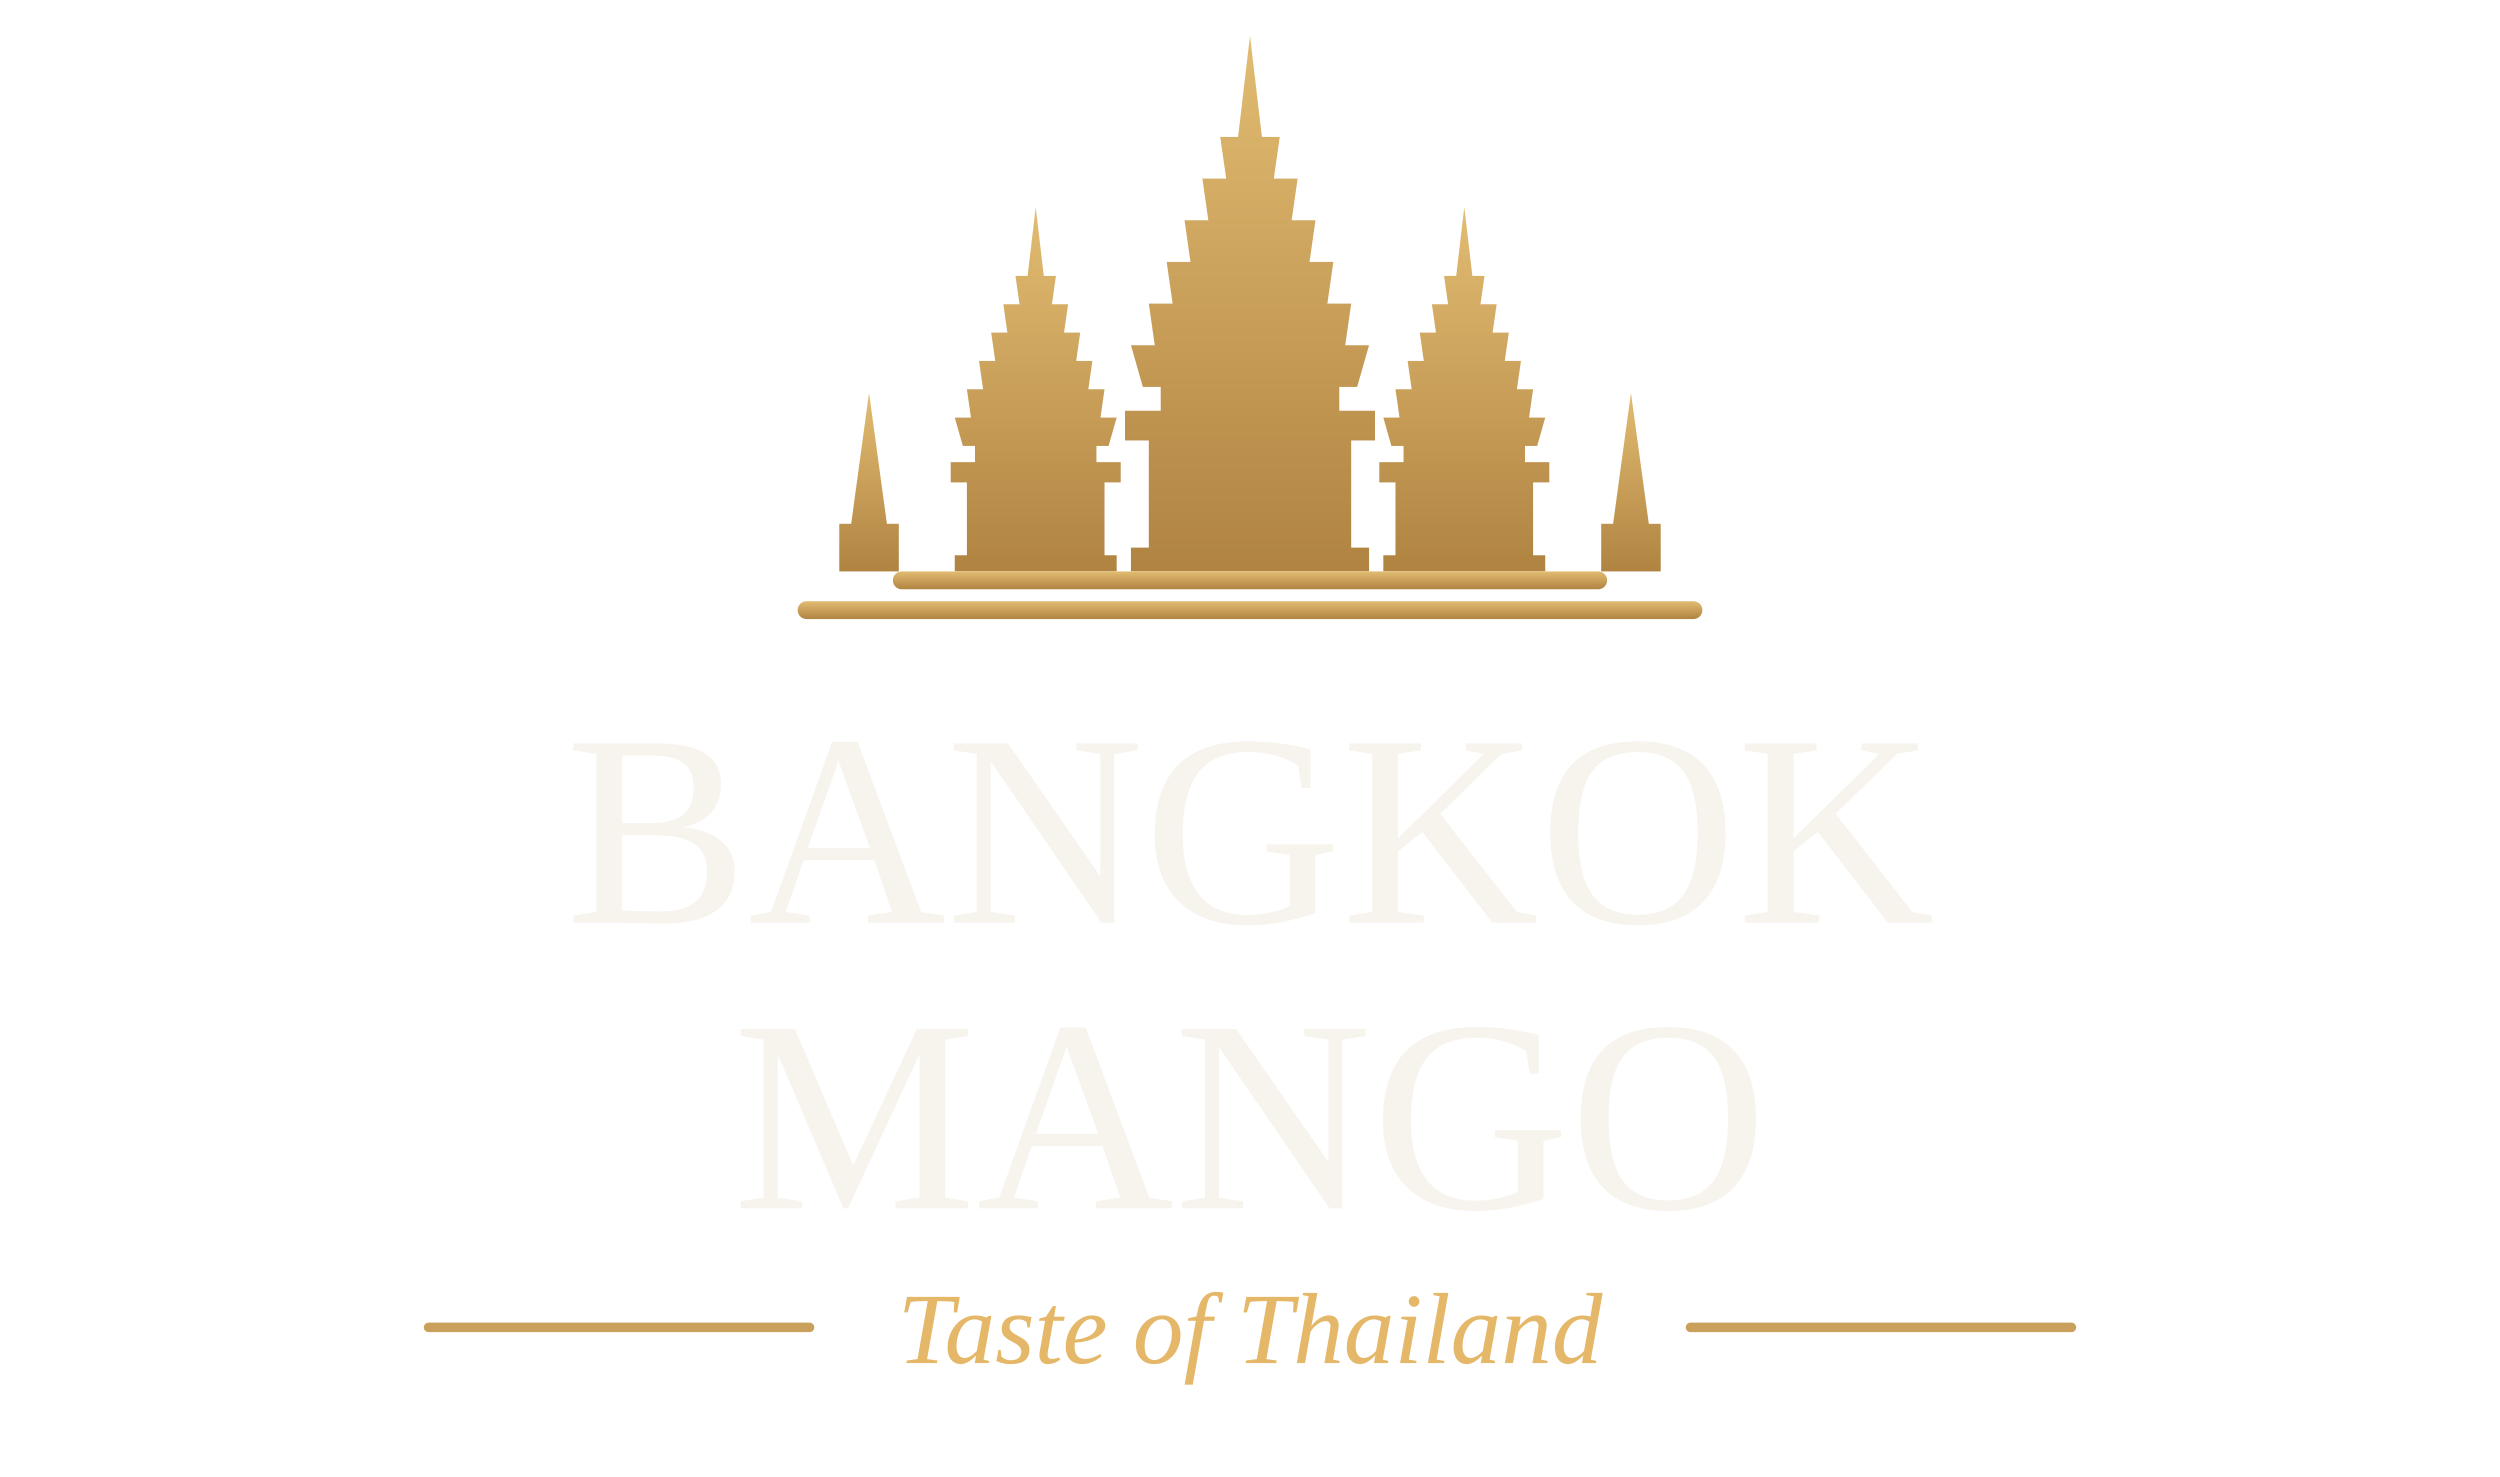
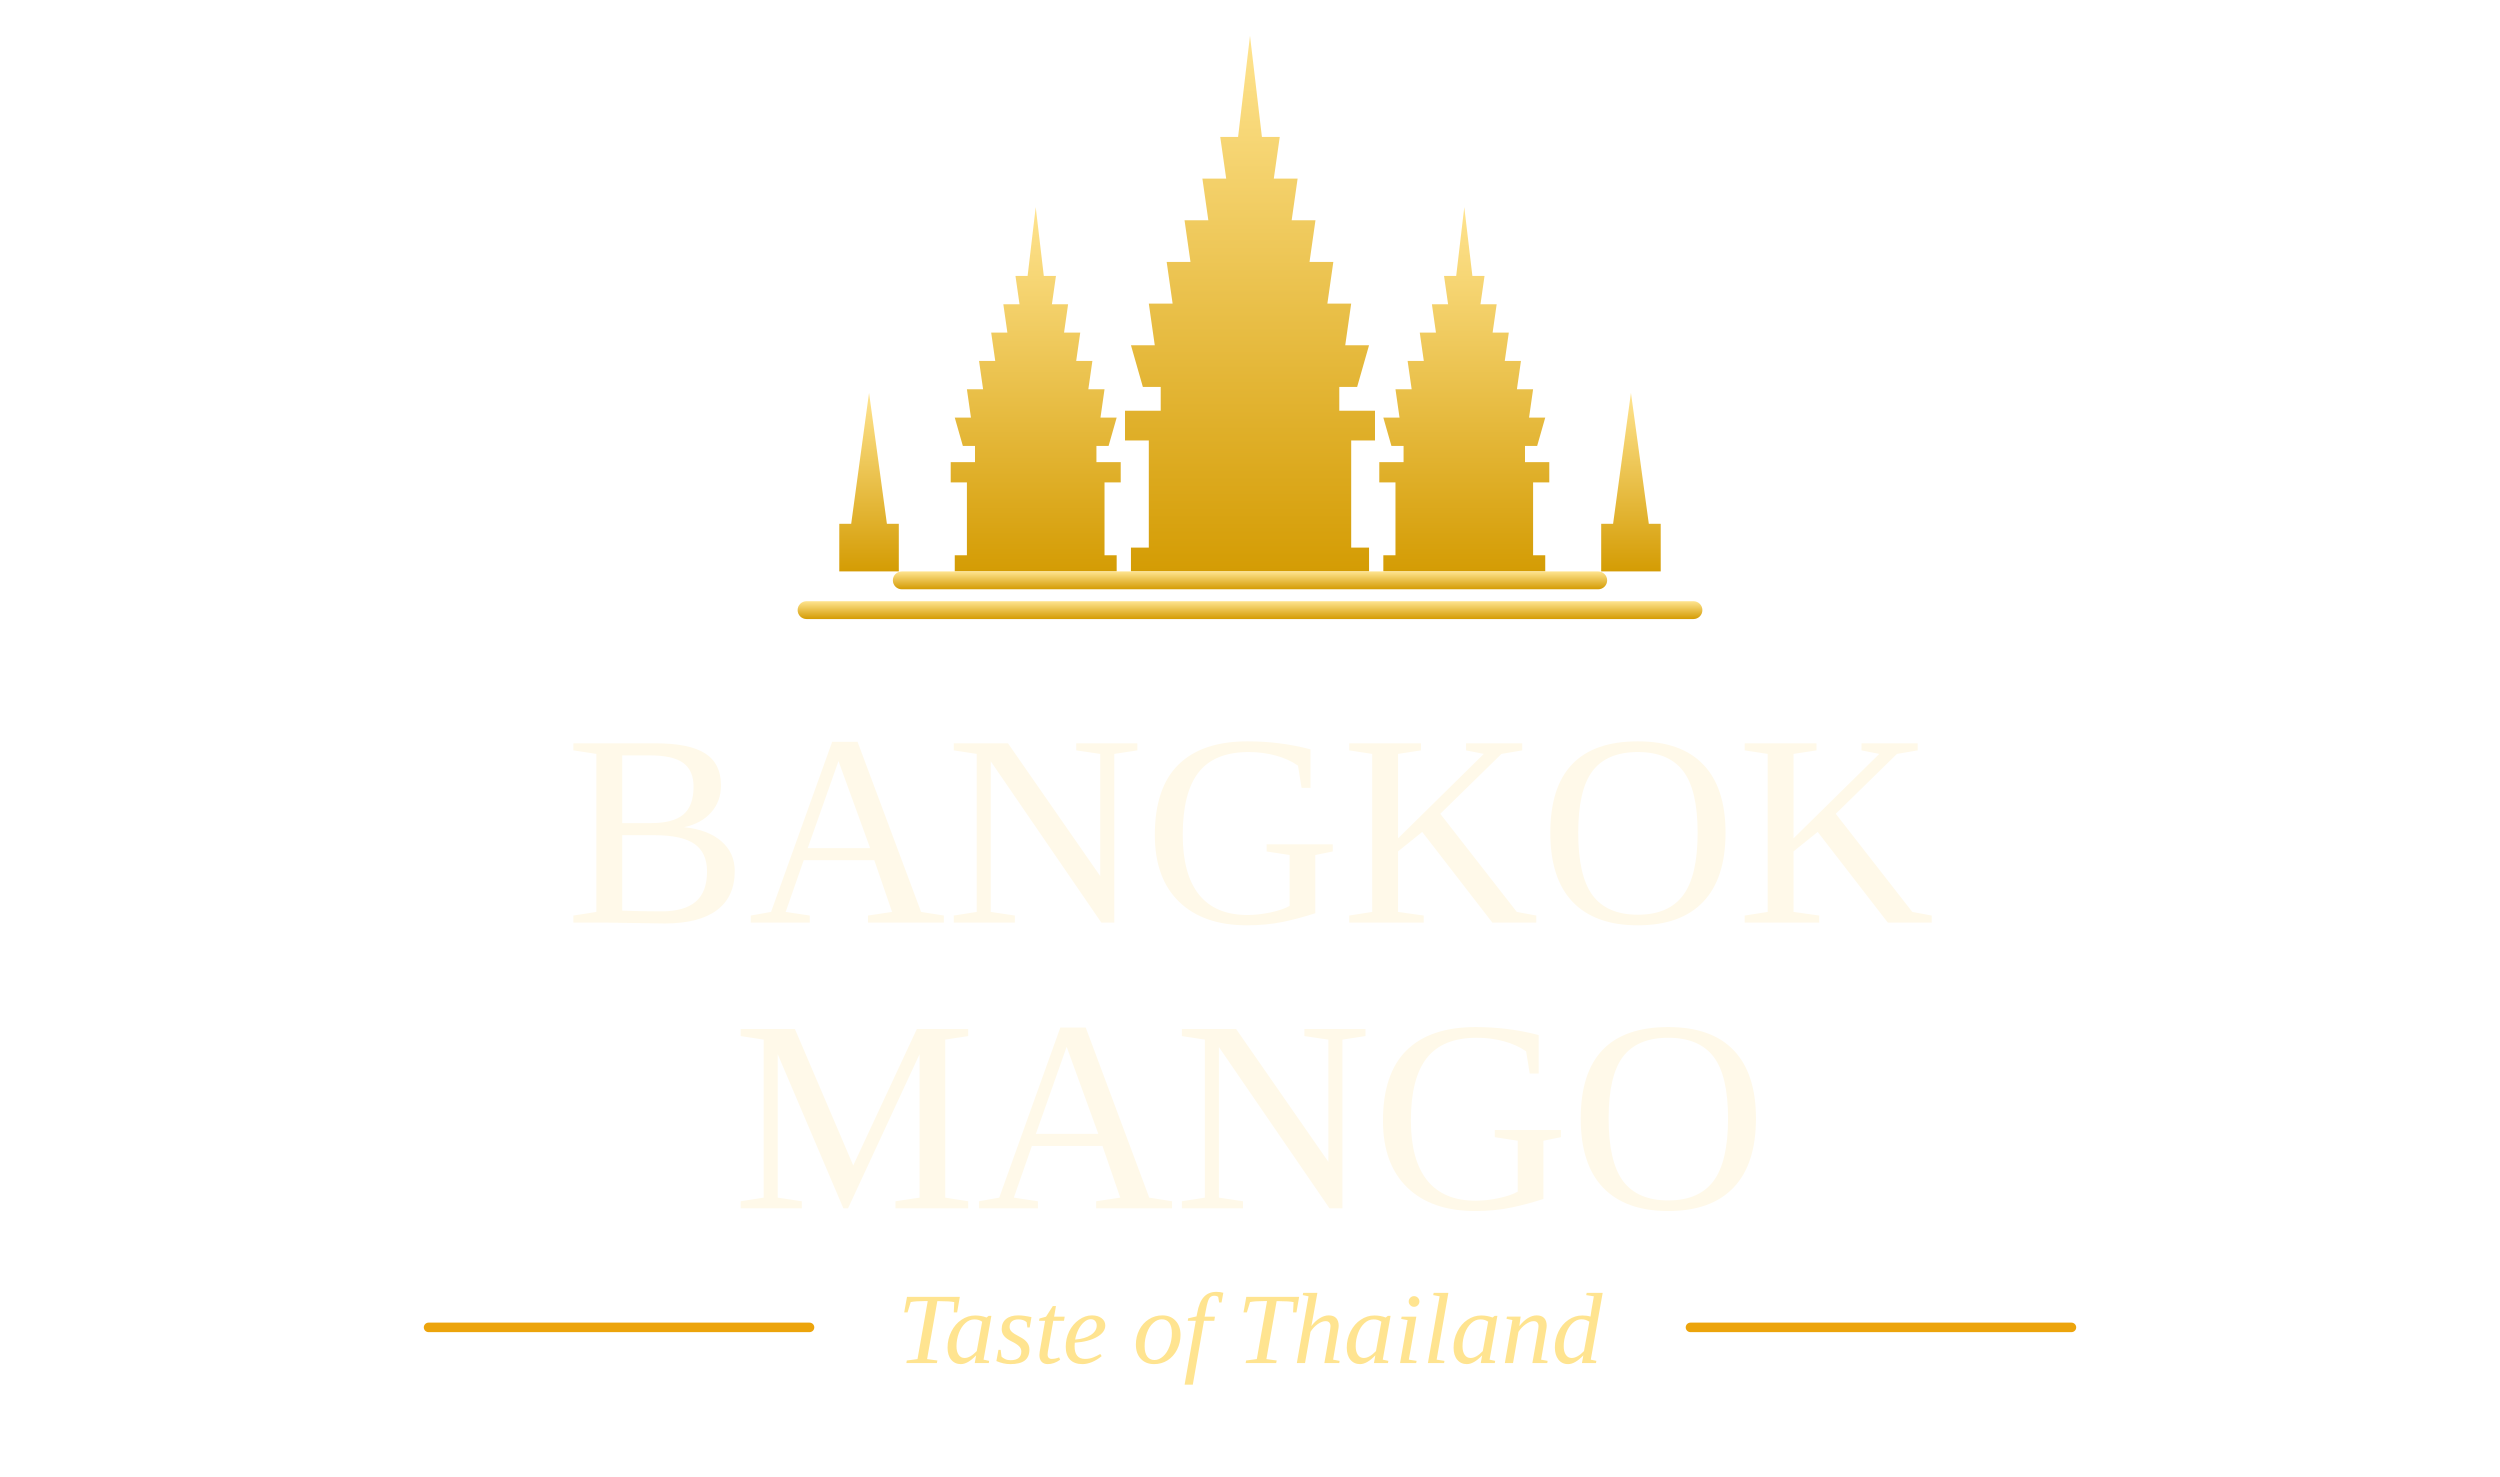
<svg xmlns="http://www.w3.org/2000/svg" viewBox="0 0 420 248" role="img" aria-labelledby="bmd-title">
  <defs>
    <linearGradient id="bmd-gold" x1="0" y1="0" x2="0" y2="1">
-       <stop offset="0" stop-color="#E2BC72" />
-       <stop offset="1" stop-color="#B08341" />
+       <stop offset="0" stop-color="#FFE490" />
+       <stop offset="1" stop-color="#D49C04" />
    </linearGradient>
    <polygon id="bmd-prang" fill="url(#bmd-gold)" points="       0,-90 2,-73 5,-73 4,-66 8,-66 7,-59 11,-59 10,-52 14,-52 13,-45       17,-45 16,-38 20,-38 18,-31 15,-31 15,-27 21,-27 21,-22 17,-22 17,-4       20,-4 20,0 -20,0 -20,-4 -17,-4 -17,-22 -21,-22 -21,-27 -15,-27 -15,-31       -18,-31 -20,-38 -16,-38 -17,-45 -13,-45 -14,-52 -10,-52 -11,-59 -7,-59       -8,-66 -4,-66 -5,-73 -2,-73" />
    <polygon id="bmd-finial" fill="url(#bmd-gold)" points="0,-30 3,-8 5,-8 5,0 -5,0 -5,-8 -3,-8" />
  </defs>
  <use href="#bmd-prang" transform="translate(210 96)" />
  <use href="#bmd-prang" transform="translate(174 96) scale(0.68)" />
  <use href="#bmd-prang" transform="translate(246 96) scale(0.68)" />
  <use href="#bmd-finial" transform="translate(146 96)" />
  <use href="#bmd-finial" transform="translate(274 96)" />
  <rect x="150" y="96" width="120" height="3" rx="1.5" fill="url(#bmd-gold)" />
  <rect x="134" y="101" width="152" height="3" rx="1.5" fill="url(#bmd-gold)" />
-   <text x="210" y="155" text-anchor="middle" textLength="300" lengthAdjust="spacing" font-family="Georgia, 'Playfair Display', 'Times New Roman', serif" font-size="46" fill="#F7F4EE">BANGKOK</text>
-   <text x="210" y="203" text-anchor="middle" textLength="300" lengthAdjust="spacing" font-family="Georgia, 'Playfair Display', 'Times New Roman', serif" font-size="46" fill="#F7F4EE">MANGO</text>
-   <line x1="72" y1="223" x2="136" y2="223" stroke="#C9A15C" stroke-width="1.6" stroke-linecap="round" />
-   <line x1="284" y1="223" x2="348" y2="223" stroke="#C9A15C" stroke-width="1.6" stroke-linecap="round" />
-   <text x="210" y="229" text-anchor="middle" font-family="Georgia, 'Playfair Display', 'Times New Roman', serif" font-size="17" font-style="italic" fill="#E5B869">Taste of Thailand</text>
+   <text x="210" y="155" text-anchor="middle" textLength="300" lengthAdjust="spacing" font-family="Georgia, 'Playfair Display', 'Times New Roman', serif" font-size="46" fill="#FFF9E9">BANGKOK</text>
+   <text x="210" y="203" text-anchor="middle" textLength="300" lengthAdjust="spacing" font-family="Georgia, 'Playfair Display', 'Times New Roman', serif" font-size="46" fill="#FFF9E9">MANGO</text>
+   <line x1="72" y1="223" x2="136" y2="223" stroke="#ECA40C" stroke-width="1.6" stroke-linecap="round" />
+   <line x1="284" y1="223" x2="348" y2="223" stroke="#ECA40C" stroke-width="1.6" stroke-linecap="round" />
+   <text x="210" y="229" text-anchor="middle" font-family="Georgia, 'Playfair Display', 'Times New Roman', serif" font-size="17" font-style="italic" fill="#FFE490">Taste of Thailand</text>
</svg>
